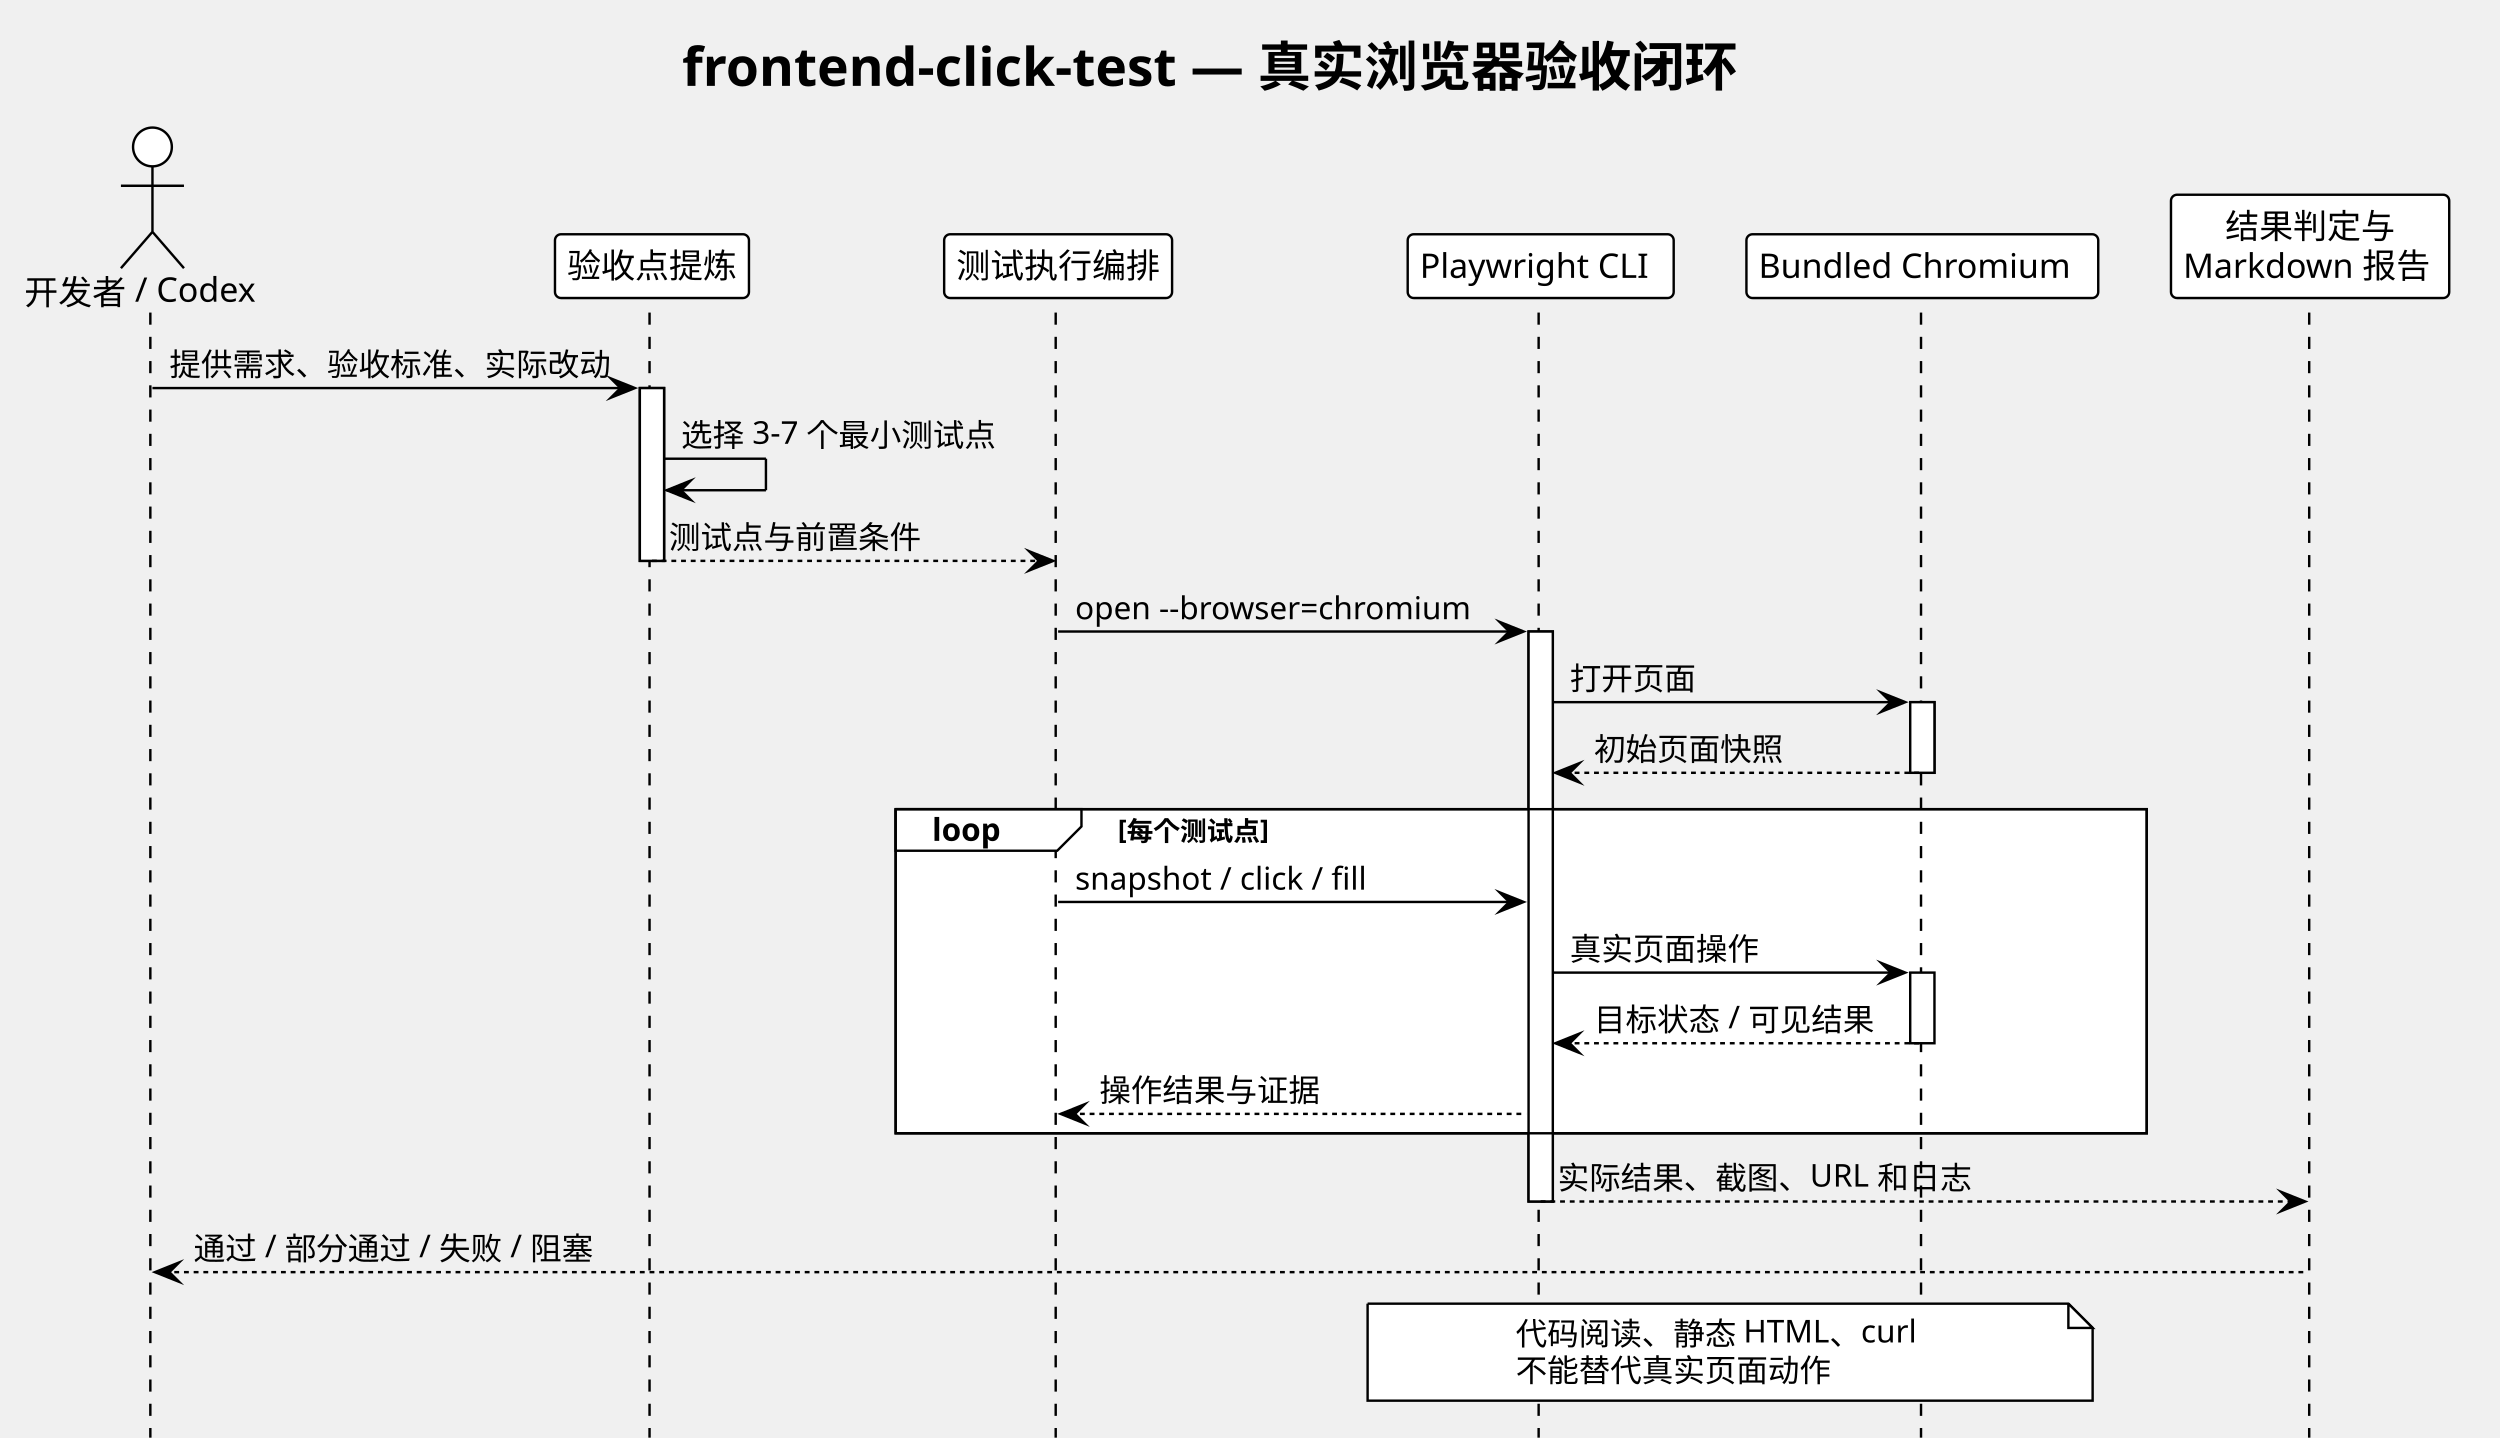
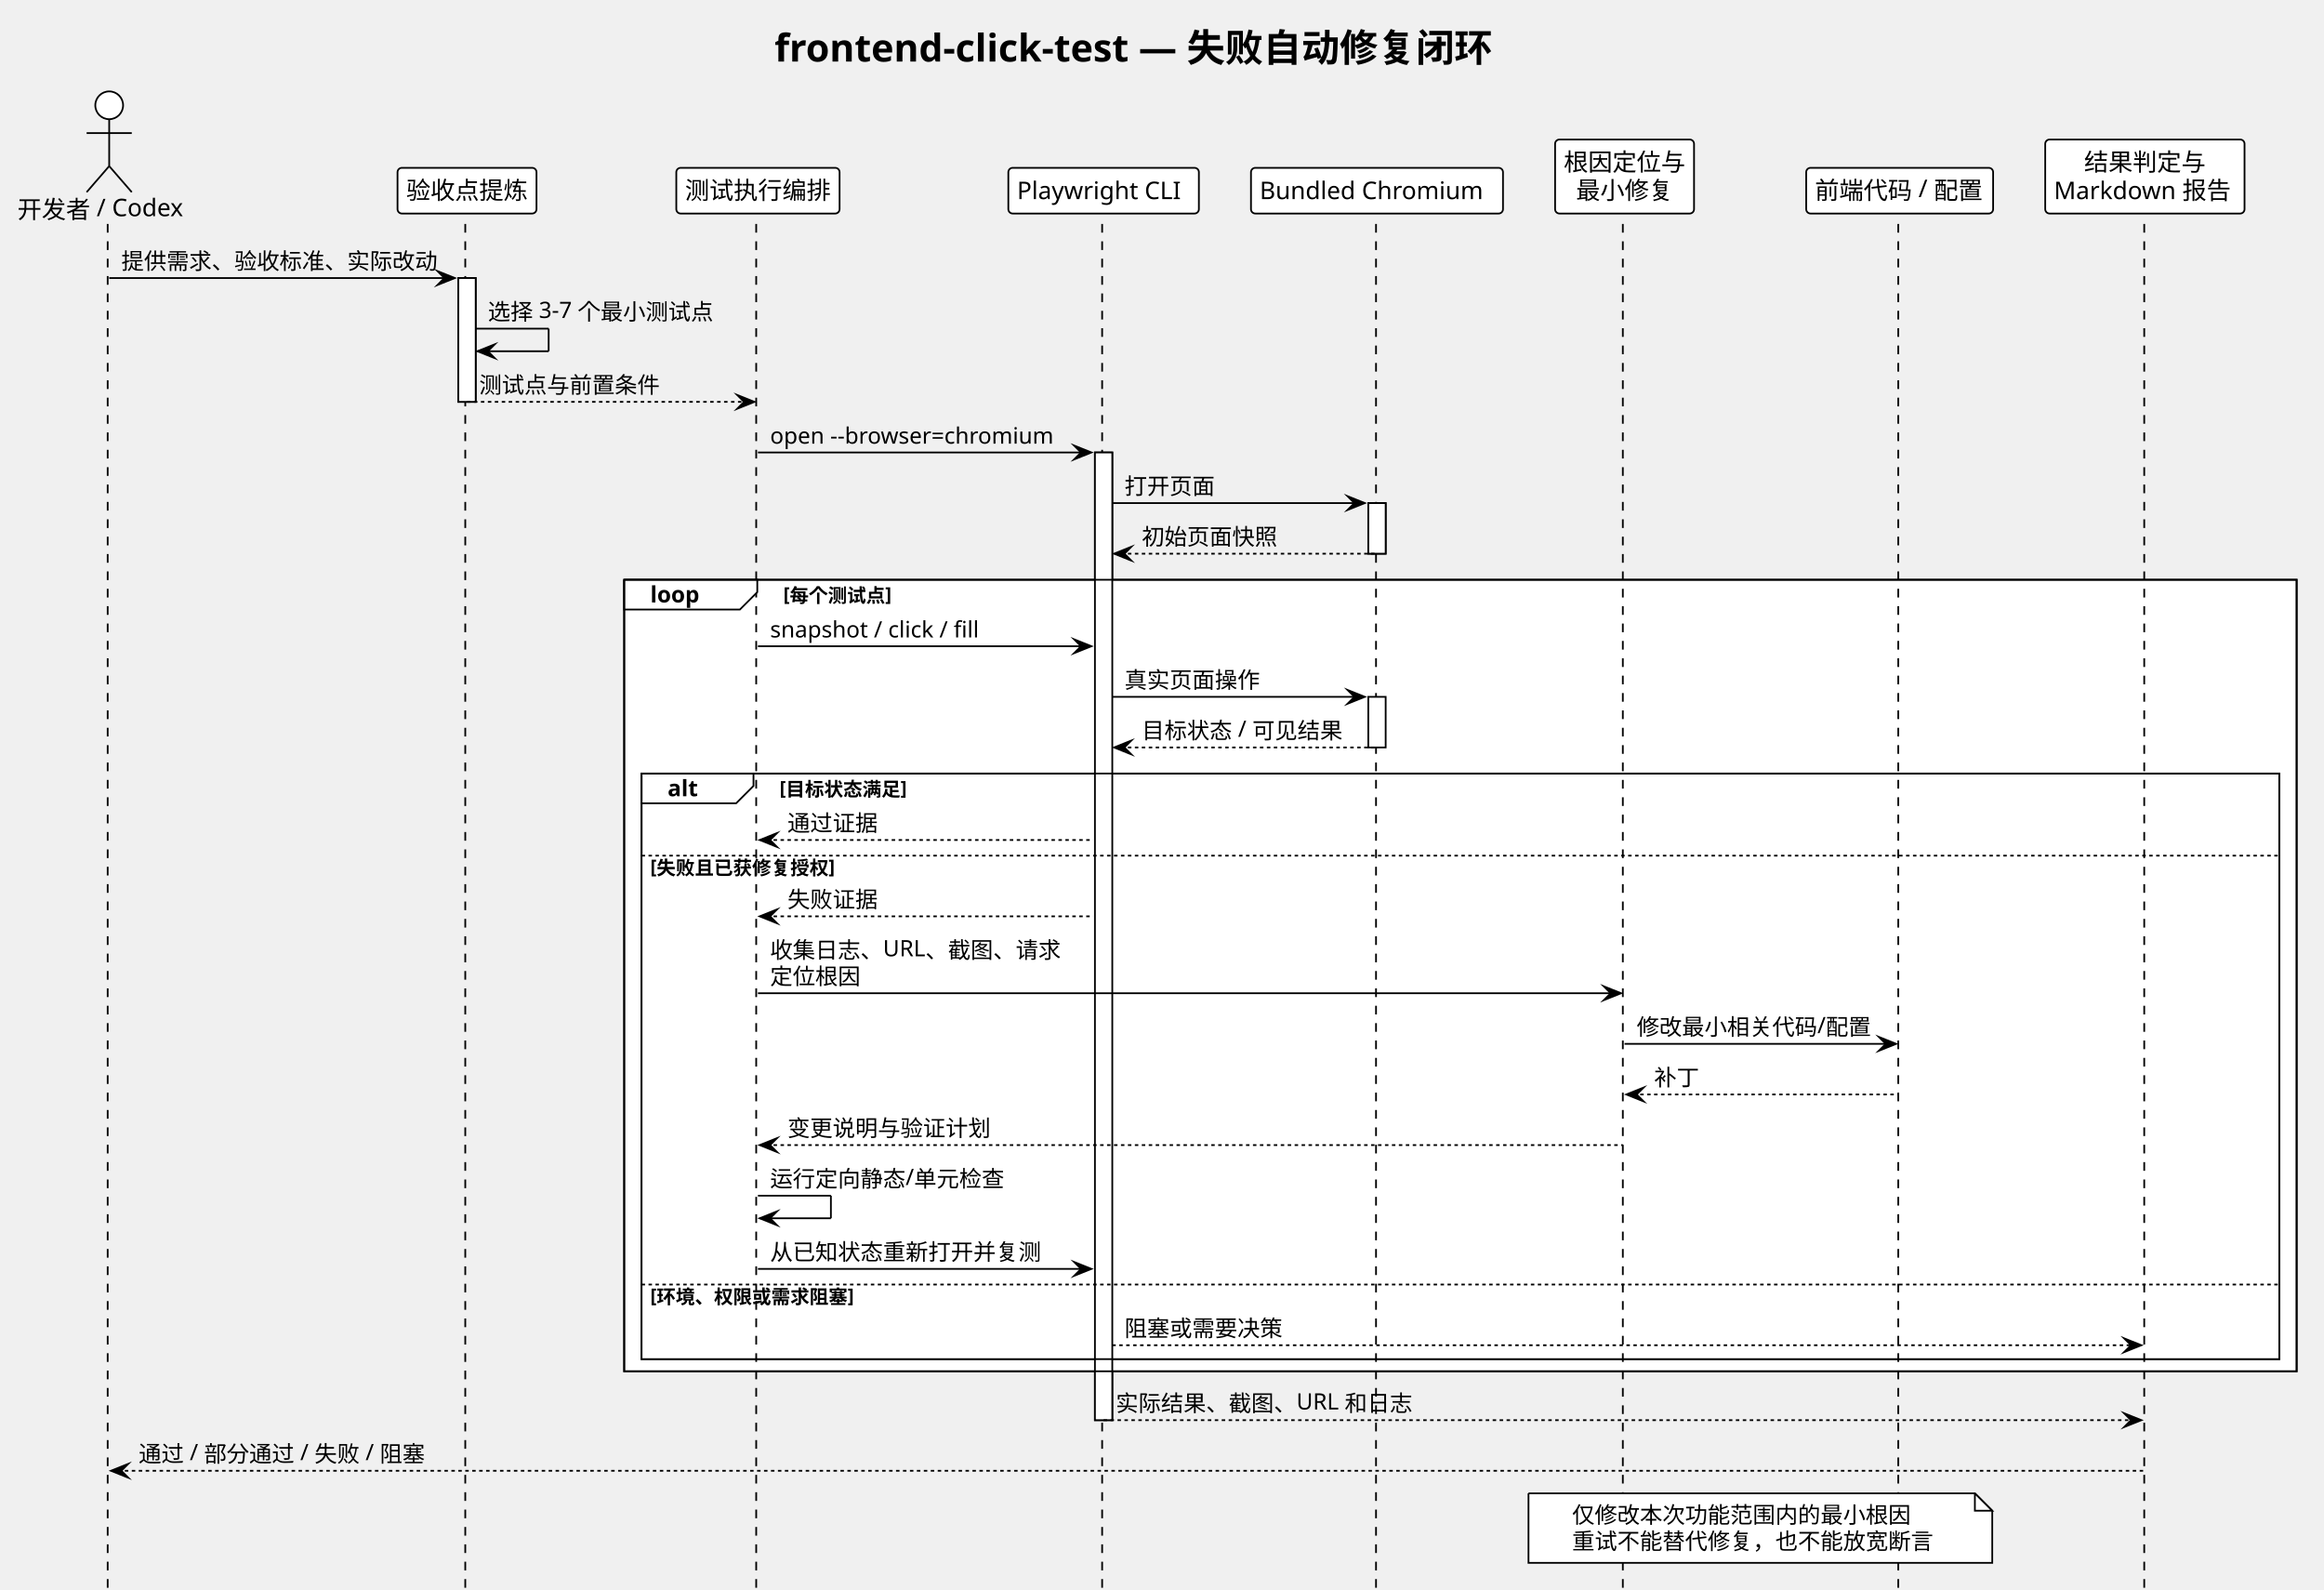
- <svg xmlns="http://www.w3.org/2000/svg" contentStyleType="text/css" data-diagram-type="SEQUENCE" height="593px" preserveAspectRatio="none" style="width:1031px;height:593px;background:#FFFFFF;" version="1.1" viewBox="0 0 1031 593" width="1031px" zoomAndPan="magnify">
+ <svg xmlns="http://www.w3.org/2000/svg" contentStyleType="text/css" data-diagram-type="SEQUENCE" height="915px" preserveAspectRatio="none" style="width:1338px;height:915px;background:#FFFFFF;" version="1.1" viewBox="0 0 1338 915" width="1338px" zoomAndPan="magnify">
  <defs />
  <g>
    <g class="title" data-source-line="3">
-       <text fill="#000000" font-family="Verdana" font-size="22" font-weight="700" lengthAdjust="spacing" textLength="466.469" x="281.295" y="35.421">frontend-click-test — 真实浏览器验收闭环</text>
+       <text fill="#000000" font-family="Verdana" font-size="22" font-weight="700" lengthAdjust="spacing" textLength="444.469" x="445.89" y="35.421">frontend-click-test — 失败自动修复闭环</text>
    </g>
    <g>
      <rect fill="#FFFFFF" height="71.266" style="stroke:#000000;stroke-width:1;" width="10" x="263.872" y="160.039" />
    </g>
    <g>
-       <rect fill="#FFFFFF" height="235.062" style="stroke:#000000;stroke-width:1;" width="10" x="630.381" y="260.438" />
+       <rect fill="#FFFFFF" height="557" style="stroke:#000000;stroke-width:1;" width="10" x="630.381" y="260.438" />
    </g>
    <g>
      <rect fill="#FFFFFF" height="29.133" style="stroke:#000000;stroke-width:1;" width="10" x="787.771" y="289.57" />
    </g>
    <g>
      <rect fill="#FFFFFF" height="29.133" style="stroke:#000000;stroke-width:1;" width="10" x="787.771" y="401.102" />
    </g>
-     <rect fill="#FFFFFF" height="133.664" style="stroke:#000000;stroke-width:1;" width="515.944" x="369.37" y="333.703" />
+     <rect fill="#FFFFFF" height="455.602" style="stroke:#000000;stroke-width:1;" width="962.879" x="359.37" y="333.703" />
+     <rect fill="#FFFFFF" height="337.07" style="stroke:#000000;stroke-width:1;" width="942.879" x="369.37" y="445.234" />
+     <rect fill="#FFFFFF" height="246.867" style="stroke:none;stroke-width:1;" width="942.879" x="369.37" y="491.5" />
+     <rect fill="#FFFFFF" height="43.938" style="stroke:none;stroke-width:1;" width="942.879" x="369.37" y="738.367" />
    <g class="participant-lifeline" data-entity-uid="part1" data-qualified-name="author" data-source-line="6" id="part1-lifeline">
      <g>
-         <rect fill="#000000" fill-opacity="0" height="463.992" width="8" x="58.871" y="128.906" />
-         <line style="stroke:#000000;stroke-width:1;stroke-dasharray:5,5;" x1="62" x2="62" y1="128.906" y2="592.898" />
+         <rect fill="#000000" fill-opacity="0" height="785.93" width="8" x="58.871" y="128.906" />
+         <line style="stroke:#000000;stroke-width:1;stroke-dasharray:5,5;" x1="62" x2="62" y1="128.906" y2="914.836" />
      </g>
    </g>
    <g class="participant-lifeline" data-entity-uid="part2" data-qualified-name="criteria" data-source-line="7" id="part2-lifeline">
      <g>
-         <rect fill="#000000" fill-opacity="0" height="463.992" width="8" x="264.872" y="128.906" />
-         <line style="stroke:#000000;stroke-width:1;stroke-dasharray:5,5;" x1="267.872" x2="267.872" y1="128.906" y2="592.898" />
+         <rect fill="#000000" fill-opacity="0" height="785.93" width="8" x="264.872" y="128.906" />
+         <line style="stroke:#000000;stroke-width:1;stroke-dasharray:5,5;" x1="267.872" x2="267.872" y1="128.906" y2="914.836" />
      </g>
    </g>
    <g class="participant-lifeline" data-entity-uid="part3" data-qualified-name="orchestration" data-source-line="8" id="part3-lifeline">
      <g>
-         <rect fill="#000000" fill-opacity="0" height="463.992" width="8" x="432.369" y="128.906" />
-         <line style="stroke:#000000;stroke-width:1;stroke-dasharray:5,5;" x1="435.37" x2="435.37" y1="128.906" y2="592.898" />
+         <rect fill="#000000" fill-opacity="0" height="785.93" width="8" x="432.369" y="128.906" />
+         <line style="stroke:#000000;stroke-width:1;stroke-dasharray:5,5;" x1="435.37" x2="435.37" y1="128.906" y2="914.836" />
      </g>
    </g>
    <g class="participant-lifeline" data-entity-uid="part4" data-qualified-name="cli" data-source-line="9" id="part4-lifeline">
      <g>
-         <rect fill="#000000" fill-opacity="0" height="463.992" width="8" x="631.381" y="128.906" />
-         <line style="stroke:#000000;stroke-width:1;stroke-dasharray:5,5;" x1="634.533" x2="634.533" y1="128.906" y2="592.898" />
+         <rect fill="#000000" fill-opacity="0" height="785.93" width="8" x="631.381" y="128.906" />
+         <line style="stroke:#000000;stroke-width:1;stroke-dasharray:5,5;" x1="634.533" x2="634.533" y1="128.906" y2="914.836" />
      </g>
    </g>
    <g class="participant-lifeline" data-entity-uid="part5" data-qualified-name="chromium" data-source-line="10" id="part5-lifeline">
      <g>
-         <rect fill="#000000" fill-opacity="0" height="463.992" width="8" x="788.771" y="128.906" />
-         <line style="stroke:#000000;stroke-width:1;stroke-dasharray:5,5;" x1="792.228" x2="792.228" y1="128.906" y2="592.898" />
-       </g>
-     </g>
-     <g class="participant-lifeline" data-entity-uid="part6" data-qualified-name="report" data-source-line="11" id="part6-lifeline">
-       <g>
-         <rect fill="#000000" fill-opacity="0" height="463.992" width="8" x="948.687" y="128.906" />
-         <line style="stroke:#000000;stroke-width:1;stroke-dasharray:5,5;" x1="952.313" x2="952.313" y1="128.906" y2="592.898" />
+         <rect fill="#000000" fill-opacity="0" height="785.93" width="8" x="788.771" y="128.906" />
+         <line style="stroke:#000000;stroke-width:1;stroke-dasharray:5,5;" x1="792.228" x2="792.228" y1="128.906" y2="914.836" />
+       </g>
+     </g>
+     <g class="participant-lifeline" data-entity-uid="part6" data-qualified-name="repair" data-source-line="11" id="part6-lifeline">
+       <g>
+         <rect fill="#000000" fill-opacity="0" height="785.93" width="8" x="931.313" y="128.906" />
+         <line style="stroke:#000000;stroke-width:1;stroke-dasharray:5,5;" x1="934.313" x2="934.313" y1="128.906" y2="914.836" />
+       </g>
+     </g>
+     <g class="participant-lifeline" data-entity-uid="part7" data-qualified-name="code" data-source-line="12" id="part7-lifeline">
+       <g>
+         <rect fill="#000000" fill-opacity="0" height="785.93" width="8" x="1089.693" y="128.906" />
+         <line style="stroke:#000000;stroke-width:1;stroke-dasharray:5,5;" x1="1092.885" x2="1092.885" y1="128.906" y2="914.836" />
+       </g>
+     </g>
+     <g class="participant-lifeline" data-entity-uid="part8" data-qualified-name="report" data-source-line="13" id="part8-lifeline">
+       <g>
+         <rect fill="#000000" fill-opacity="0" height="785.93" width="8" x="1230.875" y="128.906" />
+         <line style="stroke:#000000;stroke-width:1;stroke-dasharray:5,5;" x1="1234.502" x2="1234.502" y1="128.906" y2="914.836" />
      </g>
    </g>
    <g class="participant participant-head" data-entity-uid="part1" data-qualified-name="author" data-source-line="6" id="part1-head">
      <text fill="#000000" font-family="Verdana" font-size="14" lengthAdjust="spacing" textLength="99.743" x="10" y="125.605">开发者 / Codex</text>
      <ellipse cx="62.871" cy="60.609" fill="#FFFFFF" rx="8" ry="8" style="stroke:#000000;stroke-width:1;" />
      <path d="M62.871,68.609 L62.871,95.609 M49.871,76.609 L75.871,76.609 M62.871,95.609 L49.871,110.609 M62.871,95.609 L75.871,110.609" fill="none" style="stroke:#000000;stroke-width:1;" />
    </g>
    <g class="participant participant-head" data-entity-uid="part2" data-qualified-name="criteria" data-source-line="7" id="part2-head">
      <rect fill="#FFFFFF" height="26.297" rx="2.5" ry="2.5" style="stroke:#000000;stroke-width:1;" width="80" x="228.872" y="96.609" />
      <text fill="#000000" font-family="Verdana" font-size="14" lengthAdjust="spacing" textLength="70" x="233.872" y="114.605">验收点提炼</text>
    </g>
    <g class="participant participant-head" data-entity-uid="part3" data-qualified-name="orchestration" data-source-line="8" id="part3-head">
      <rect fill="#FFFFFF" height="26.297" rx="2.5" ry="2.5" style="stroke:#000000;stroke-width:1;" width="94" x="389.37" y="96.609" />
      <text fill="#000000" font-family="Verdana" font-size="14" lengthAdjust="spacing" textLength="84" x="394.37" y="114.605">测试执行编排</text>
    </g>
    <g class="participant participant-head" data-entity-uid="part4" data-qualified-name="cli" data-source-line="9" id="part4-head">
      <rect fill="#FFFFFF" height="26.297" rx="2.5" ry="2.5" style="stroke:#000000;stroke-width:1;" width="109.695" x="580.533" y="96.609" />
      <text fill="#000000" font-family="Verdana" font-size="14" lengthAdjust="spacing" textLength="99.695" x="585.533" y="114.605">Playwright CLI</text>
    </g>
    <g class="participant participant-head" data-entity-uid="part5" data-qualified-name="chromium" data-source-line="10" id="part5-head">
      <rect fill="#FFFFFF" height="26.297" rx="2.5" ry="2.5" style="stroke:#000000;stroke-width:1;" width="145.085" x="720.228" y="96.609" />
      <text fill="#000000" font-family="Verdana" font-size="14" lengthAdjust="spacing" textLength="135.085" x="725.228" y="114.605">Bundled Chromium</text>
    </g>
-     <g class="participant participant-head" data-entity-uid="part6" data-qualified-name="report" data-source-line="11" id="part6-head">
-       <rect fill="#FFFFFF" height="42.594" rx="2.5" ry="2.5" style="stroke:#000000;stroke-width:1;" width="114.747" x="895.313" y="80.312" />
-       <text fill="#000000" font-family="Verdana" font-size="14" lengthAdjust="spacing" textLength="70" x="917.687" y="98.308">结果判定与</text>
-       <text fill="#000000" font-family="Verdana" font-size="14" lengthAdjust="spacing" textLength="104.747" x="900.313" y="114.605">Markdown 报告</text>
+     <g class="participant participant-head" data-entity-uid="part6" data-qualified-name="repair" data-source-line="11" id="part6-head">
+       <rect fill="#FFFFFF" height="42.594" rx="2.5" ry="2.5" style="stroke:#000000;stroke-width:1;" width="80" x="895.313" y="80.312" />
+       <text fill="#000000" font-family="Verdana" font-size="14" lengthAdjust="spacing" textLength="70" x="900.313" y="98.308">根因定位与</text>
+       <text fill="#000000" font-family="Verdana" font-size="14" lengthAdjust="spacing" textLength="56" x="907.313" y="114.605">最小修复</text>
+     </g>
+     <g class="participant participant-head" data-entity-uid="part7" data-qualified-name="code" data-source-line="12" id="part7-head">
+       <rect fill="#FFFFFF" height="26.297" rx="2.5" ry="2.5" style="stroke:#000000;stroke-width:1;" width="107.617" x="1039.885" y="96.609" />
+       <text fill="#000000" font-family="Verdana" font-size="14" lengthAdjust="spacing" textLength="97.617" x="1044.885" y="114.605">前端代码 / 配置</text>
+     </g>
+     <g class="participant participant-head" data-entity-uid="part8" data-qualified-name="report" data-source-line="13" id="part8-head">
+       <rect fill="#FFFFFF" height="42.594" rx="2.5" ry="2.5" style="stroke:#000000;stroke-width:1;" width="114.747" x="1177.502" y="80.312" />
+       <text fill="#000000" font-family="Verdana" font-size="14" lengthAdjust="spacing" textLength="70" x="1199.875" y="98.308">结果判定与</text>
+       <text fill="#000000" font-family="Verdana" font-size="14" lengthAdjust="spacing" textLength="104.747" x="1182.502" y="114.605">Markdown 报告</text>
    </g>
    <g>
      <rect fill="#FFFFFF" height="71.266" style="stroke:#000000;stroke-width:1;" width="10" x="263.872" y="160.039" />
    </g>
    <g>
-       <rect fill="#FFFFFF" height="235.062" style="stroke:#000000;stroke-width:1;" width="10" x="630.381" y="260.438" />
+       <rect fill="#FFFFFF" height="557" style="stroke:#000000;stroke-width:1;" width="10" x="630.381" y="260.438" />
    </g>
    <g>
      <rect fill="#FFFFFF" height="29.133" style="stroke:#000000;stroke-width:1;" width="10" x="787.771" y="289.57" />
    </g>
    <g>
      <rect fill="#FFFFFF" height="29.133" style="stroke:#000000;stroke-width:1;" width="10" x="787.771" y="401.102" />
    </g>
-     <g class="message" data-entity-1="part1" data-entity-2="part2" data-source-line="13" id="msg1">
+     <g class="message" data-entity-1="part1" data-entity-2="part2" data-source-line="15" id="msg1">
      <polygon fill="#000000" points="251.872,156.039,261.872,160.039,251.872,164.039,255.872,160.039" style="stroke:#000000;stroke-width:1;stroke-linejoin:miter;stroke-miterlimit:10;" />
      <line style="stroke:#000000;stroke-width:1;" x1="62.871" x2="257.872" y1="160.039" y2="160.039" />
      <text fill="#000000" font-family="Verdana" font-size="13" lengthAdjust="spacing" textLength="182" x="69.871" y="154.973">提供需求、验收标准、实际改动</text>
    </g>
-     <g class="message" data-entity-1="part2" data-entity-2="part2" data-source-line="15" id="msg2">
+     <g class="message" data-entity-1="part2" data-entity-2="part2" data-source-line="17" id="msg2">
      <line style="stroke:#000000;stroke-width:1;" x1="273.872" x2="315.872" y1="189.172" y2="189.172" />
      <line style="stroke:#000000;stroke-width:1;" x1="315.872" x2="315.872" y1="189.172" y2="202.172" />
      <line style="stroke:#000000;stroke-width:1;" x1="274.872" x2="315.872" y1="202.172" y2="202.172" />
      <polygon fill="#000000" points="284.872,198.172,274.872,202.172,284.872,206.172,280.872,202.172" style="stroke:#000000;stroke-width:1;stroke-linejoin:miter;stroke-miterlimit:10;" />
      <text fill="#000000" font-family="Verdana" font-size="13" lengthAdjust="spacing" textLength="133.498" x="280.872" y="184.106">选择 3-7 个最小测试点</text>
    </g>
-     <g class="message" data-entity-1="part2" data-entity-2="part3" data-source-line="16" id="msg3">
+     <g class="message" data-entity-1="part2" data-entity-2="part3" data-source-line="18" id="msg3">
      <polygon fill="#000000" points="424.369,227.305,434.369,231.305,424.369,235.305,428.369,231.305" style="stroke:#000000;stroke-width:1;stroke-linejoin:miter;stroke-miterlimit:10;" />
      <line style="stroke:#000000;stroke-width:1;stroke-dasharray:2,2;" x1="268.872" x2="430.369" y1="231.305" y2="231.305" />
      <text fill="#000000" font-family="Verdana" font-size="13" lengthAdjust="spacing" textLength="104" x="275.872" y="226.239">测试点与前置条件</text>
    </g>
-     <g class="message" data-entity-1="part3" data-entity-2="part4" data-source-line="19" id="msg4">
+     <g class="message" data-entity-1="part3" data-entity-2="part4" data-source-line="21" id="msg4">
      <polygon fill="#000000" points="618.381,256.438,628.381,260.438,618.381,264.438,622.381,260.438" style="stroke:#000000;stroke-width:1;stroke-linejoin:miter;stroke-miterlimit:10;" />
      <line style="stroke:#000000;stroke-width:1;" x1="436.369" x2="624.381" y1="260.438" y2="260.438" />
      <text fill="#000000" font-family="Verdana" font-size="13" lengthAdjust="spacing" textLength="175.011" x="443.369" y="255.372">open --browser=chromium</text>
    </g>
-     <g class="message" data-entity-1="part4" data-entity-2="part5" data-source-line="21" id="msg5">
+     <g class="message" data-entity-1="part4" data-entity-2="part5" data-source-line="23" id="msg5">
      <polygon fill="#000000" points="775.771,285.57,785.771,289.57,775.771,293.57,779.771,289.57" style="stroke:#000000;stroke-width:1;stroke-linejoin:miter;stroke-miterlimit:10;" />
      <line style="stroke:#000000;stroke-width:1;" x1="640.381" x2="781.771" y1="289.57" y2="289.57" />
      <text fill="#000000" font-family="Verdana" font-size="13" lengthAdjust="spacing" textLength="52" x="647.381" y="284.504">打开页面</text>
    </g>
-     <g class="message" data-entity-1="part5" data-entity-2="part4" data-source-line="23" id="msg6">
+     <g class="message" data-entity-1="part5" data-entity-2="part4" data-source-line="25" id="msg6">
      <polygon fill="#000000" points="651.381,314.703,641.381,318.703,651.381,322.703,647.381,318.703" style="stroke:#000000;stroke-width:1;stroke-linejoin:miter;stroke-miterlimit:10;" />
      <line style="stroke:#000000;stroke-width:1;stroke-dasharray:2,2;" x1="645.381" x2="791.771" y1="318.703" y2="318.703" />
      <text fill="#000000" font-family="Verdana" font-size="13" lengthAdjust="spacing" textLength="78" x="657.381" y="313.637">初始页面快照</text>
    </g>
-     <path d="M369.37,333.703 L445.994,333.703 L445.994,340.836 L435.994,350.836 L369.37,350.836 L369.37,333.703" fill="#FFFFFF" style="stroke:#000000;stroke-width:1;" />
-     <rect fill="none" height="133.664" style="stroke:#000000;stroke-width:1;" width="515.944" x="369.37" y="333.703" />
-     <text fill="#000000" font-family="Verdana" font-size="13" font-weight="700" lengthAdjust="spacing" textLength="31.624" x="384.37" y="346.77">loop</text>
-     <text fill="#000000" font-family="Verdana" font-size="11" font-weight="700" lengthAdjust="spacing" textLength="65.054" x="460.994" y="345.914">[每个测试点]</text>
-     <g class="message" data-entity-1="part3" data-entity-2="part4" data-source-line="27" id="msg7">
+     <path d="M359.37,333.703 L435.994,333.703 L435.994,340.836 L425.994,350.836 L359.37,350.836 L359.37,333.703" fill="#FFFFFF" style="stroke:#000000;stroke-width:1;" />
+     <rect fill="none" height="455.602" style="stroke:#000000;stroke-width:1;" width="962.879" x="359.37" y="333.703" />
+     <text fill="#000000" font-family="Verdana" font-size="13" font-weight="700" lengthAdjust="spacing" textLength="31.624" x="374.37" y="346.77">loop</text>
+     <text fill="#000000" font-family="Verdana" font-size="11" font-weight="700" lengthAdjust="spacing" textLength="65.054" x="450.994" y="345.914">[每个测试点]</text>
+     <g class="message" data-entity-1="part3" data-entity-2="part4" data-source-line="29" id="msg7">
      <polygon fill="#000000" points="618.381,367.969,628.381,371.969,618.381,375.969,622.381,371.969" style="stroke:#000000;stroke-width:1;stroke-linejoin:miter;stroke-miterlimit:10;" />
      <line style="stroke:#000000;stroke-width:1;" x1="436.369" x2="624.381" y1="371.969" y2="371.969" />
      <text fill="#000000" font-family="Verdana" font-size="13" lengthAdjust="spacing" textLength="129.042" x="443.369" y="366.903">snapshot / click / fill</text>
    </g>
-     <g class="message" data-entity-1="part4" data-entity-2="part5" data-source-line="28" id="msg8">
+     <g class="message" data-entity-1="part4" data-entity-2="part5" data-source-line="30" id="msg8">
      <polygon fill="#000000" points="775.771,397.102,785.771,401.102,775.771,405.102,779.771,401.102" style="stroke:#000000;stroke-width:1;stroke-linejoin:miter;stroke-miterlimit:10;" />
      <line style="stroke:#000000;stroke-width:1;" x1="640.381" x2="781.771" y1="401.102" y2="401.102" />
      <text fill="#000000" font-family="Verdana" font-size="13" lengthAdjust="spacing" textLength="78" x="647.381" y="396.036">真实页面操作</text>
    </g>
-     <g class="message" data-entity-1="part5" data-entity-2="part4" data-source-line="30" id="msg9">
+     <g class="message" data-entity-1="part5" data-entity-2="part4" data-source-line="32" id="msg9">
      <polygon fill="#000000" points="651.381,426.234,641.381,430.234,651.381,434.234,647.381,430.234" style="stroke:#000000;stroke-width:1;stroke-linejoin:miter;stroke-miterlimit:10;" />
      <line style="stroke:#000000;stroke-width:1;stroke-dasharray:2,2;" x1="645.381" x2="791.771" y1="430.234" y2="430.234" />
      <text fill="#000000" font-family="Verdana" font-size="13" lengthAdjust="spacing" textLength="116.645" x="657.381" y="425.168">目标状态 / 可见结果</text>
    </g>
-     <g class="message" data-entity-1="part4" data-entity-2="part3" data-source-line="32" id="msg10">
-       <polygon fill="#000000" points="447.369,455.367,437.369,459.367,447.369,463.367,443.369,459.367" style="stroke:#000000;stroke-width:1;stroke-linejoin:miter;stroke-miterlimit:10;" />
-       <line style="stroke:#000000;stroke-width:1;stroke-dasharray:2,2;" x1="441.369" x2="629.381" y1="459.367" y2="459.367" />
-       <text fill="#000000" font-family="Verdana" font-size="13" lengthAdjust="spacing" textLength="91" x="453.369" y="454.301">操作结果与证据</text>
-     </g>
-     <g class="message" data-entity-1="part4" data-entity-2="part6" data-source-line="35" id="msg11">
-       <polygon fill="#000000" points="940.687,491.5,950.687,495.5,940.687,499.5,944.687,495.5" style="stroke:#000000;stroke-width:1;stroke-linejoin:miter;stroke-miterlimit:10;" />
-       <line style="stroke:#000000;stroke-width:1;stroke-dasharray:2,2;" x1="635.381" x2="946.687" y1="495.5" y2="495.5" />
-       <text fill="#000000" font-family="Verdana" font-size="13" lengthAdjust="spacing" textLength="172.923" x="642.381" y="490.434">实际结果、截图、URL 和日志</text>
-     </g>
-     <g class="message" data-entity-1="part6" data-entity-2="part1" data-source-line="37" id="msg12">
-       <polygon fill="#000000" points="73.871,520.633,63.871,524.633,73.871,528.633,69.871,524.633" style="stroke:#000000;stroke-width:1;stroke-linejoin:miter;stroke-miterlimit:10;" />
-       <line style="stroke:#000000;stroke-width:1;stroke-dasharray:2,2;" x1="67.871" x2="951.687" y1="524.633" y2="524.633" />
-       <text fill="#000000" font-family="Verdana" font-size="13" lengthAdjust="spacing" textLength="167.934" x="79.871" y="519.567">通过 / 部分通过 / 失败 / 阻塞</text>
-     </g>
-     <path d="M564,537.633 L564,577.633 L863,577.633 L863,547.633 L853,537.633 L564,537.633" fill="#FFFFFF" style="stroke:#000000;stroke-width:1;" />
-     <path d="M853,537.633 L853,547.633 L863,547.633 L853,537.633" fill="#FFFFFF" style="stroke:#000000;stroke-width:1;" />
-     <text fill="#000000" font-family="Verdana" font-size="13" lengthAdjust="spacing" textLength="168.651" x="625.065" y="554.7">代码阅读、静态 HTML、curl</text>
-     <text fill="#000000" font-family="Verdana" font-size="13" lengthAdjust="spacing" textLength="130" x="625.065" y="569.832">不能替代真实页面动作</text>
+     <path d="M369.37,445.234 L433.812,445.234 L433.812,452.367 L423.812,462.367 L369.37,462.367 L369.37,445.234" fill="#FFFFFF" style="stroke:#000000;stroke-width:1;" />
+     <rect fill="none" height="337.07" style="stroke:#000000;stroke-width:1;" width="942.879" x="369.37" y="445.234" />
+     <text fill="#000000" font-family="Verdana" font-size="13" font-weight="700" lengthAdjust="spacing" textLength="19.443" x="384.37" y="458.301">alt</text>
+     <text fill="#000000" font-family="Verdana" font-size="11" font-weight="700" lengthAdjust="spacing" textLength="76.054" x="448.812" y="457.445">[目标状态满足]</text>
+     <g class="message" data-entity-1="part4" data-entity-2="part3" data-source-line="35" id="msg10">
+       <polygon fill="#000000" points="447.369,479.5,437.369,483.5,447.369,487.5,443.369,483.5" style="stroke:#000000;stroke-width:1;stroke-linejoin:miter;stroke-miterlimit:10;" />
+       <line style="stroke:#000000;stroke-width:1;stroke-dasharray:2,2;" x1="441.369" x2="629.381" y1="483.5" y2="483.5" />
+       <text fill="#000000" font-family="Verdana" font-size="13" lengthAdjust="spacing" textLength="52" x="453.369" y="478.434">通过证据</text>
+     </g>
+     <line style="stroke:#000000;stroke-width:1;stroke-dasharray:2,2;" x1="369.37" x2="1312.248" y1="492.5" y2="492.5" />
+     <text fill="#000000" font-family="Verdana" font-size="11" font-weight="700" lengthAdjust="spacing" textLength="109.054" x="374.37" y="502.71">[失败且已获修复授权]</text>
+     <g class="message" data-entity-1="part4" data-entity-2="part3" data-source-line="37" id="msg11">
+       <polygon fill="#000000" points="447.369,523.438,437.369,527.438,447.369,531.438,443.369,527.438" style="stroke:#000000;stroke-width:1;stroke-linejoin:miter;stroke-miterlimit:10;" />
+       <line style="stroke:#000000;stroke-width:1;stroke-dasharray:2,2;" x1="441.369" x2="629.381" y1="527.438" y2="527.438" />
+       <text fill="#000000" font-family="Verdana" font-size="13" lengthAdjust="spacing" textLength="52" x="453.369" y="522.372">失败证据</text>
+     </g>
+     <g class="message" data-entity-1="part3" data-entity-2="part6" data-source-line="38" id="msg12">
+       <polygon fill="#000000" points="923.313,567.703,933.313,571.703,923.313,575.703,927.313,571.703" style="stroke:#000000;stroke-width:1;stroke-linejoin:miter;stroke-miterlimit:10;" />
+       <line style="stroke:#000000;stroke-width:1;" x1="436.369" x2="929.313" y1="571.703" y2="571.703" />
+       <text fill="#000000" font-family="Verdana" font-size="13" lengthAdjust="spacing" textLength="168.791" x="443.369" y="551.504">收集日志、URL、截图、请求</text>
+       <text fill="#000000" font-family="Verdana" font-size="13" lengthAdjust="spacing" textLength="52" x="443.369" y="566.637">定位根因</text>
+     </g>
+     <g class="message" data-entity-1="part6" data-entity-2="part7" data-source-line="39" id="msg13">
+       <polygon fill="#000000" points="1081.693,596.836,1091.693,600.836,1081.693,604.836,1085.693,600.836" style="stroke:#000000;stroke-width:1;stroke-linejoin:miter;stroke-miterlimit:10;" />
+       <line style="stroke:#000000;stroke-width:1;" x1="935.313" x2="1087.693" y1="600.836" y2="600.836" />
+       <text fill="#000000" font-family="Verdana" font-size="13" lengthAdjust="spacing" textLength="134.38" x="942.313" y="595.77">修改最小相关代码/配置</text>
+     </g>
+     <g class="message" data-entity-1="part7" data-entity-2="part6" data-source-line="40" id="msg14">
+       <polygon fill="#000000" points="946.313,625.969,936.313,629.969,946.313,633.969,942.313,629.969" style="stroke:#000000;stroke-width:1;stroke-linejoin:miter;stroke-miterlimit:10;" />
+       <line style="stroke:#000000;stroke-width:1;stroke-dasharray:2,2;" x1="940.313" x2="1092.693" y1="629.969" y2="629.969" />
+       <text fill="#000000" font-family="Verdana" font-size="13" lengthAdjust="spacing" textLength="26" x="952.313" y="624.903">补丁</text>
+     </g>
+     <g class="message" data-entity-1="part6" data-entity-2="part3" data-source-line="41" id="msg15">
+       <polygon fill="#000000" points="447.369,655.102,437.369,659.102,447.369,663.102,443.369,659.102" style="stroke:#000000;stroke-width:1;stroke-linejoin:miter;stroke-miterlimit:10;" />
+       <line style="stroke:#000000;stroke-width:1;stroke-dasharray:2,2;" x1="441.369" x2="934.313" y1="659.102" y2="659.102" />
+       <text fill="#000000" font-family="Verdana" font-size="13" lengthAdjust="spacing" textLength="117" x="453.369" y="654.036">变更说明与验证计划</text>
+     </g>
+     <g class="message" data-entity-1="part3" data-entity-2="part3" data-source-line="42" id="msg16">
+       <line style="stroke:#000000;stroke-width:1;" x1="436.369" x2="478.369" y1="688.234" y2="688.234" />
+       <line style="stroke:#000000;stroke-width:1;" x1="478.369" x2="478.369" y1="688.234" y2="701.234" />
+       <line style="stroke:#000000;stroke-width:1;" x1="437.369" x2="478.369" y1="701.234" y2="701.234" />
+       <polygon fill="#000000" points="447.369,697.234,437.369,701.234,447.369,705.234,443.369,701.234" style="stroke:#000000;stroke-width:1;stroke-linejoin:miter;stroke-miterlimit:10;" />
+       <text fill="#000000" font-family="Verdana" font-size="13" lengthAdjust="spacing" textLength="134.38" x="443.369" y="683.168">运行定向静态/单元检查</text>
+     </g>
+     <g class="message" data-entity-1="part3" data-entity-2="part4" data-source-line="43" id="msg17">
+       <polygon fill="#000000" points="618.381,726.367,628.381,730.367,618.381,734.367,622.381,730.367" style="stroke:#000000;stroke-width:1;stroke-linejoin:miter;stroke-miterlimit:10;" />
+       <line style="stroke:#000000;stroke-width:1;" x1="436.369" x2="624.381" y1="730.367" y2="730.367" />
+       <text fill="#000000" font-family="Verdana" font-size="13" lengthAdjust="spacing" textLength="156" x="443.369" y="725.301">从已知状态重新打开并复测</text>
+     </g>
+     <line style="stroke:#000000;stroke-width:1;stroke-dasharray:2,2;" x1="369.37" x2="1312.248" y1="739.367" y2="739.367" />
+     <text fill="#000000" font-family="Verdana" font-size="11" font-weight="700" lengthAdjust="spacing" textLength="120.054" x="374.37" y="749.578">[环境、权限或需求阻塞]</text>
+     <g class="message" data-entity-1="part4" data-entity-2="part8" data-source-line="45" id="msg18">
+       <polygon fill="#000000" points="1222.875,770.305,1232.875,774.305,1222.875,778.305,1226.875,774.305" style="stroke:#000000;stroke-width:1;stroke-linejoin:miter;stroke-miterlimit:10;" />
+       <line style="stroke:#000000;stroke-width:1;stroke-dasharray:2,2;" x1="640.381" x2="1228.875" y1="774.305" y2="774.305" />
+       <text fill="#000000" font-family="Verdana" font-size="13" lengthAdjust="spacing" textLength="91" x="647.381" y="769.239">阻塞或需要决策</text>
+     </g>
+     <g class="message" data-entity-1="part4" data-entity-2="part8" data-source-line="49" id="msg19">
+       <polygon fill="#000000" points="1222.875,813.438,1232.875,817.438,1222.875,821.438,1226.875,817.438" style="stroke:#000000;stroke-width:1;stroke-linejoin:miter;stroke-miterlimit:10;" />
+       <line style="stroke:#000000;stroke-width:1;stroke-dasharray:2,2;" x1="635.381" x2="1228.875" y1="817.438" y2="817.438" />
+       <text fill="#000000" font-family="Verdana" font-size="13" lengthAdjust="spacing" textLength="172.923" x="642.381" y="812.372">实际结果、截图、URL 和日志</text>
+     </g>
+     <g class="message" data-entity-1="part8" data-entity-2="part1" data-source-line="51" id="msg20">
+       <polygon fill="#000000" points="73.871,842.57,63.871,846.57,73.871,850.57,69.871,846.57" style="stroke:#000000;stroke-width:1;stroke-linejoin:miter;stroke-miterlimit:10;" />
+       <line style="stroke:#000000;stroke-width:1;stroke-dasharray:2,2;" x1="67.871" x2="1233.875" y1="846.57" y2="846.57" />
+       <text fill="#000000" font-family="Verdana" font-size="13" lengthAdjust="spacing" textLength="167.934" x="79.871" y="841.504">通过 / 部分通过 / 失败 / 阻塞</text>
+     </g>
+     <path d="M880,859.57 L880,899.57 L1147,899.57 L1147,869.57 L1137,859.57 L880,859.57" fill="#FFFFFF" style="stroke:#000000;stroke-width:1;" />
+     <path d="M1137,859.57 L1137,869.57 L1147,869.57 L1137,859.57" fill="#FFFFFF" style="stroke:#000000;stroke-width:1;" />
+     <text fill="#000000" font-family="Verdana" font-size="13" lengthAdjust="spacing" textLength="195" x="905.094" y="876.637">仅修改本次功能范围内的最小根因</text>
+     <text fill="#000000" font-family="Verdana" font-size="13" lengthAdjust="spacing" textLength="208" x="905.094" y="891.77">重试不能替代修复，也不能放宽断言</text>
  </g>
</svg>
